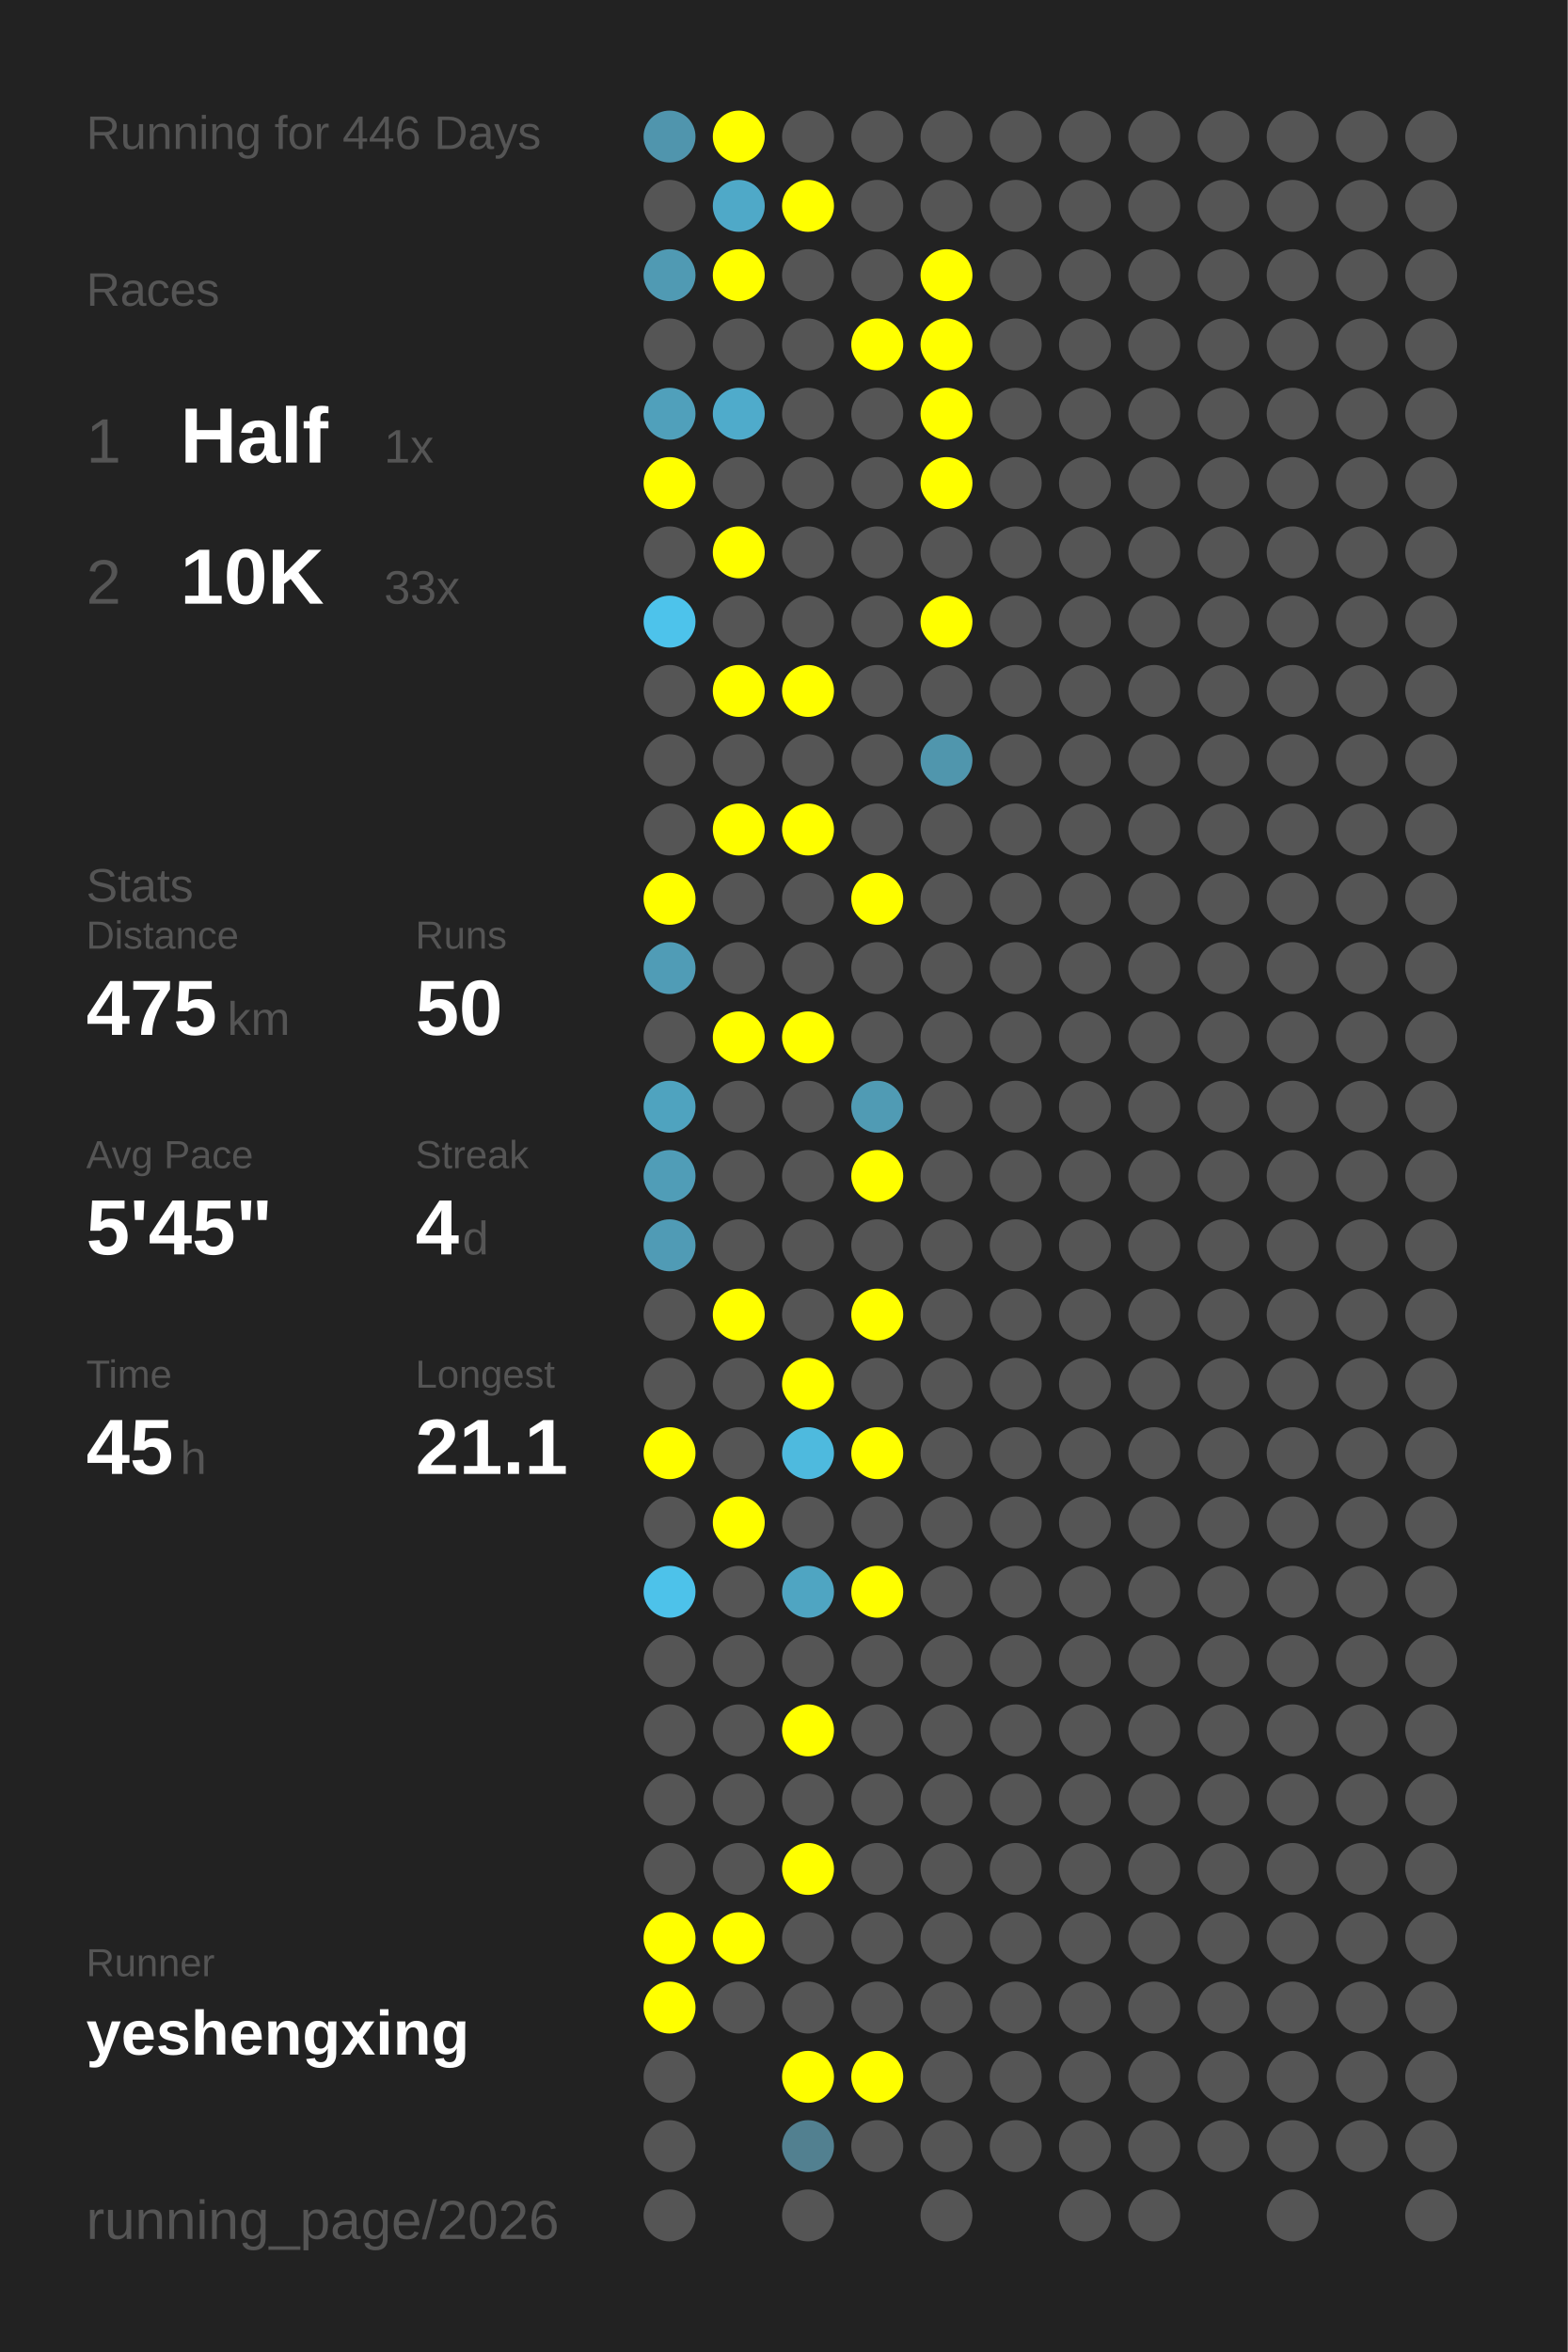
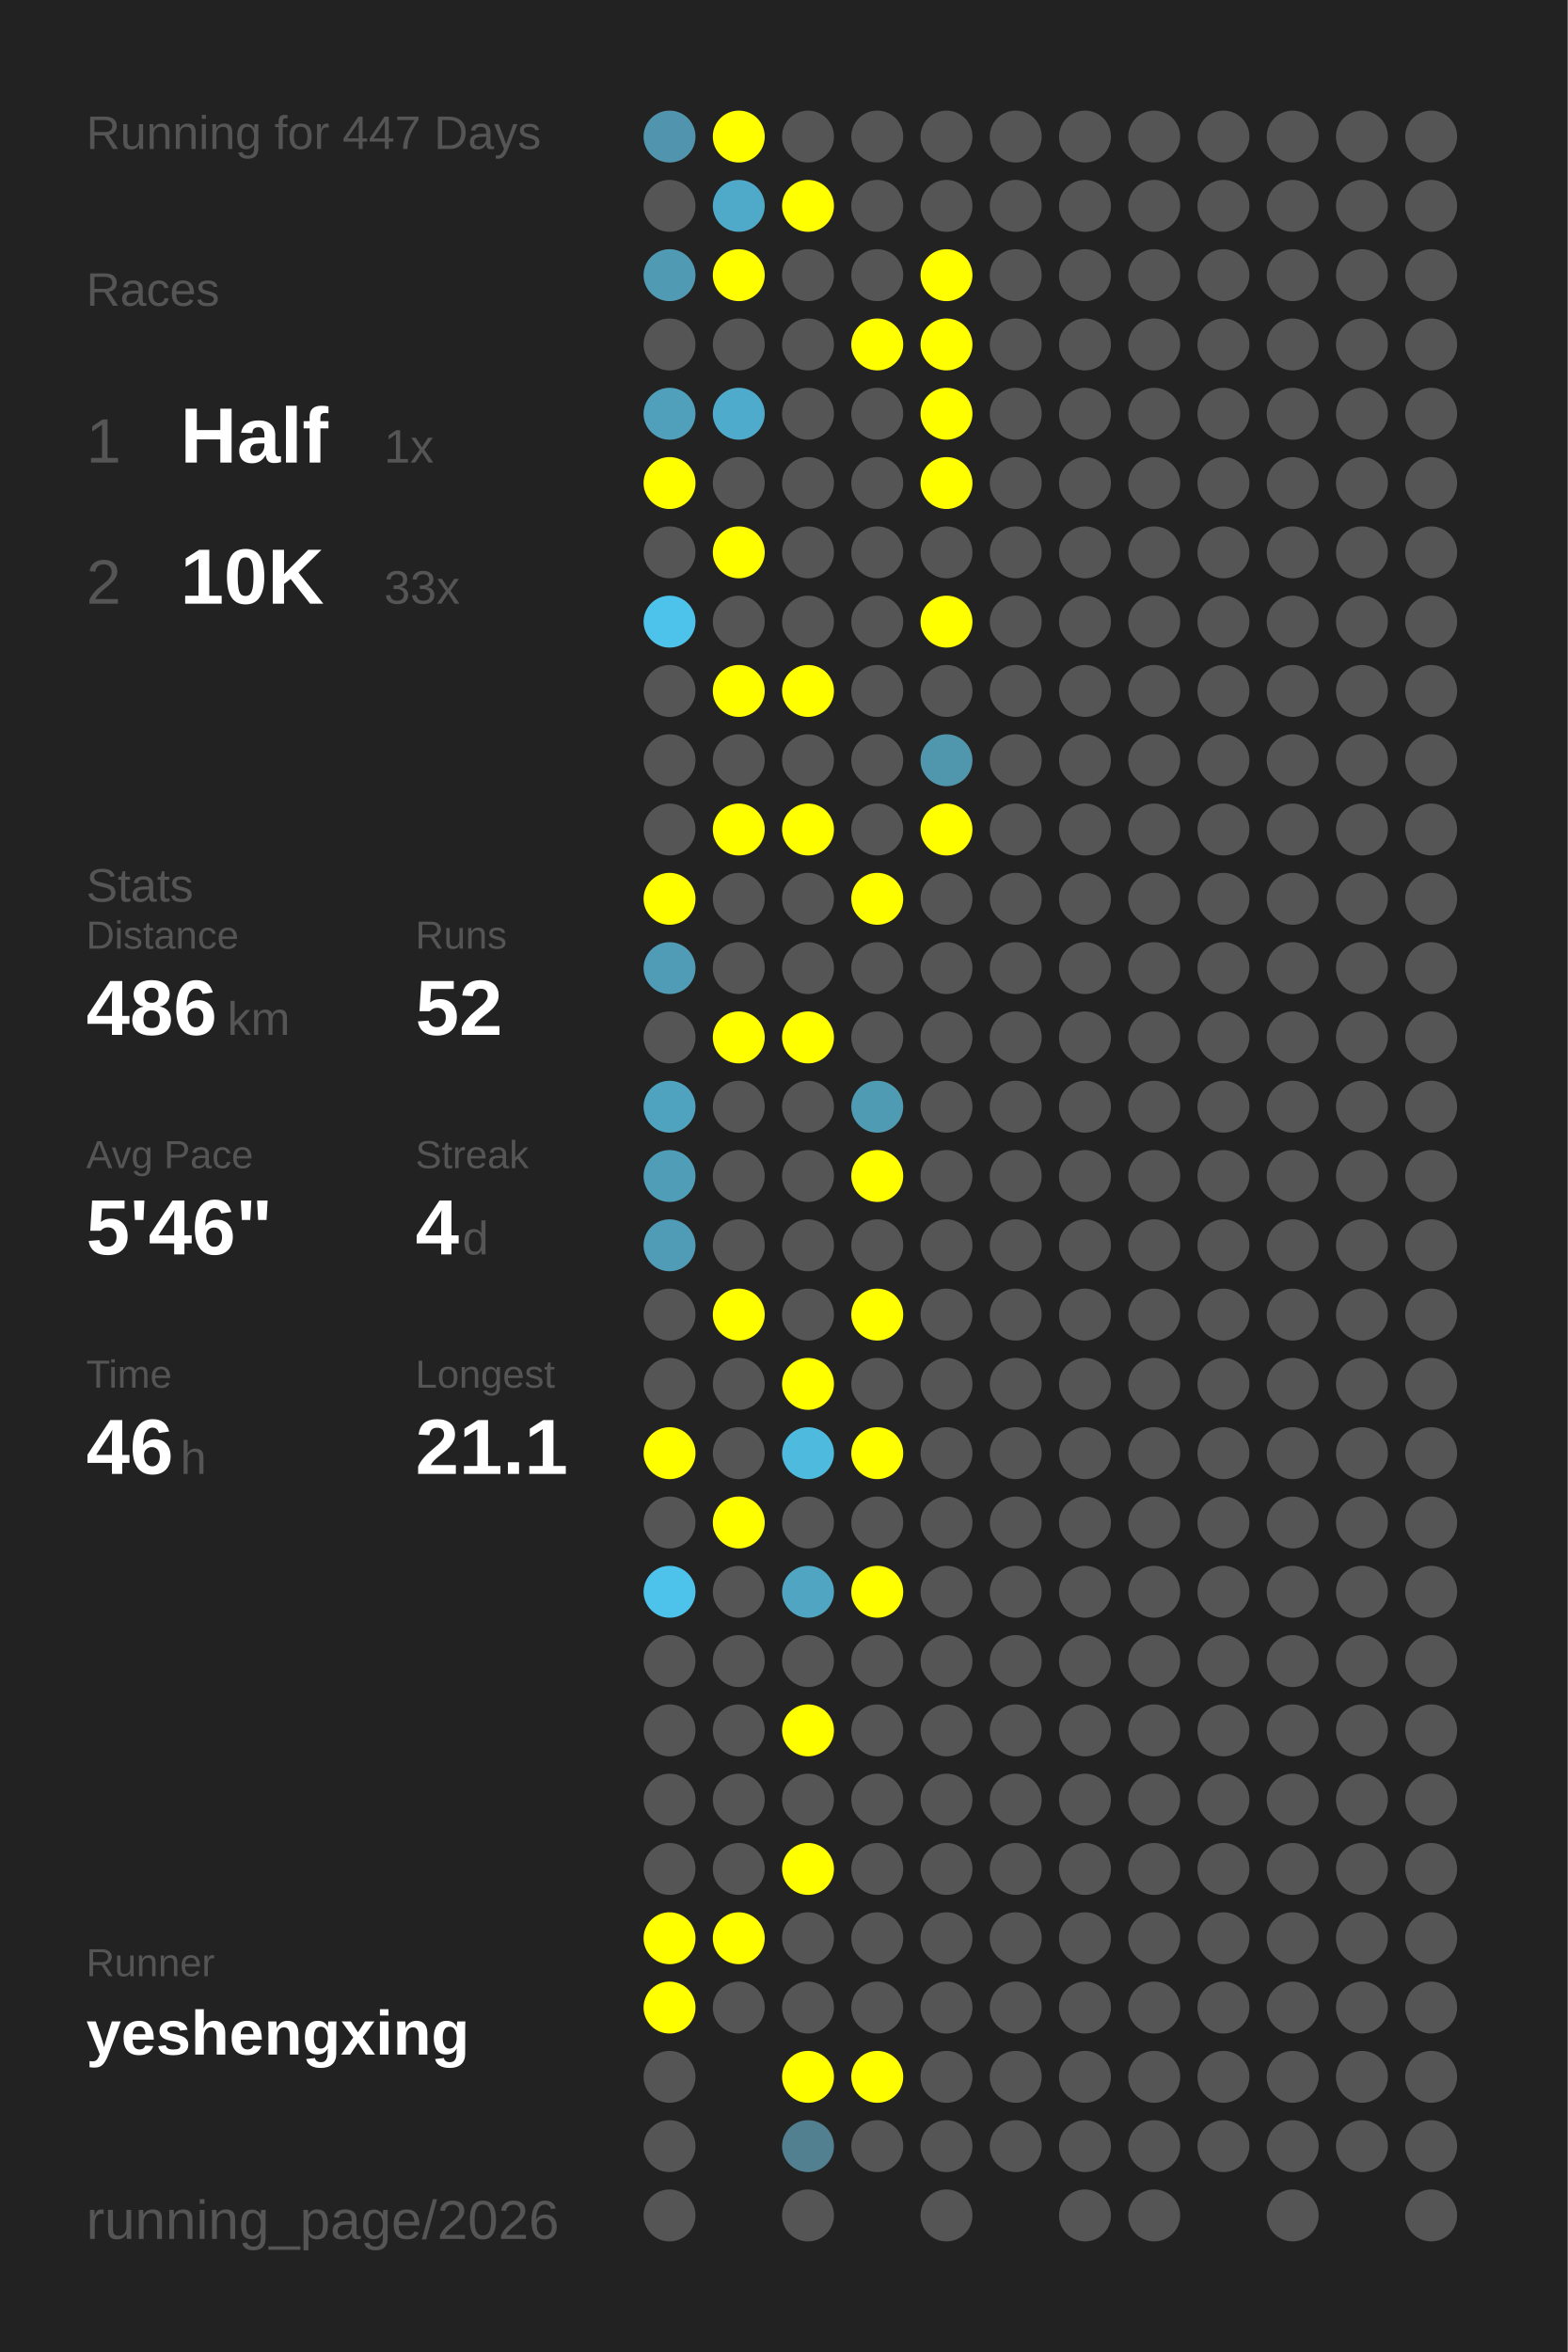
<svg xmlns="http://www.w3.org/2000/svg" baseProfile="full" height="300mm" version="1.1" viewBox="0,0,200,300" width="200mm">
  <defs />
  <rect fill="#222222" height="300" width="200" x="0" y="0" />
-   <text fill="#555555" style="font-size:6px; font-family:Arial;" x="11" y="19">Running for 446 Days</text>
+   <text fill="#555555" style="font-size:6px; font-family:Arial;" x="11" y="19">Running for 447 Days</text>
  <text fill="#555555" style="font-size:6px; font-family:Arial;" x="11" y="39">Races</text>
  <text fill="#555555" style="font-size:8px; font-family:Arial;" x="11" y="59">1</text>
  <text fill="#FFFFFF" style="font-size:10px; font-family:Arial; font-weight:bold;" x="23" y="59">Half</text>
  <text fill="#555555" style="font-size:6px; font-family:Arial;" x="49" y="59">1x</text>
  <text fill="#555555" style="font-size:8px; font-family:Arial;" x="11" y="77">2</text>
  <text fill="#FFFFFF" style="font-size:10px; font-family:Arial; font-weight:bold;" x="23" y="77">10K</text>
  <text fill="#555555" style="font-size:6px; font-family:Arial;" x="49" y="77">33x</text>
  <text fill="#555555" style="font-size:6px; font-family:Arial;" x="11" y="115">Stats</text>
  <text fill="#555555" style="font-size:5px; font-family:Arial;" x="11" y="121">Distance</text>
-   <text fill="#FFFFFF" style="font-size:10px; font-family:Arial; font-weight:bold;" x="11" y="132">475</text>
+   <text fill="#FFFFFF" style="font-size:10px; font-family:Arial; font-weight:bold;" x="11" y="132">486</text>
  <text fill="#555555" style="font-size:6px; font-family:Arial;" x="29" y="132">km</text>
  <text fill="#555555" style="font-size:5px; font-family:Arial;" x="53" y="121">Runs</text>
-   <text fill="#FFFFFF" style="font-size:10px; font-family:Arial; font-weight:bold;" x="53" y="132">50</text>
+   <text fill="#FFFFFF" style="font-size:10px; font-family:Arial; font-weight:bold;" x="53" y="132">52</text>
  <text fill="#555555" style="font-size:5px; font-family:Arial;" x="11" y="149">Avg Pace</text>
-   <text fill="#FFFFFF" style="font-size:10px; font-family:Arial; font-weight:bold;" x="11" y="160">5'45"</text>
+   <text fill="#FFFFFF" style="font-size:10px; font-family:Arial; font-weight:bold;" x="11" y="160">5'46"</text>
  <text fill="#555555" style="font-size:5px; font-family:Arial;" x="53" y="149">Streak</text>
  <text fill="#FFFFFF" style="font-size:10px; font-family:Arial; font-weight:bold;" x="53" y="160">4</text>
  <text fill="#555555" style="font-size:6px; font-family:Arial;" x="59" y="160">d</text>
  <text fill="#555555" style="font-size:5px; font-family:Arial;" x="11" y="177">Time</text>
-   <text fill="#FFFFFF" style="font-size:10px; font-family:Arial; font-weight:bold;" x="11" y="188">45</text>
+   <text fill="#FFFFFF" style="font-size:10px; font-family:Arial; font-weight:bold;" x="11" y="188">46</text>
  <text fill="#555555" style="font-size:6px; font-family:Arial;" x="23" y="188">h</text>
  <text fill="#555555" style="font-size:5px; font-family:Arial;" x="53" y="177">Longest</text>
  <text fill="#FFFFFF" style="font-size:10px; font-family:Arial; font-weight:bold;" x="53" y="188">21.1</text>
  <text fill="#555555" style="font-size:5px; font-family:Arial;" x="11" y="252.065">Runner</text>
  <text fill="#FFFFFF" style="font-size:8px; font-family:Arial; font-weight:bold;" x="11" y="262.065">yeshengxing</text>
  <text fill="#555555" style="font-size:7px; font-family:Arial;" x="11" y="285.581">running_page/2026</text>
  <circle cx="85.417" cy="17.419" fill="#5095ad" r="3.312" />
  <circle cx="85.417" cy="26.258" fill="#555555" r="3.312" />
  <circle cx="85.417" cy="35.097" fill="#509ab3" r="3.312" />
  <circle cx="85.417" cy="43.935" fill="#555555" r="3.312" />
  <circle cx="85.417" cy="52.774" fill="#50a0bb" r="3.312" />
  <circle cx="85.417" cy="61.613" fill="#FFFF00" r="3.312" />
  <circle cx="85.417" cy="70.452" fill="#555555" r="3.312" />
  <circle cx="85.417" cy="79.29" fill="#4dc3eb" r="3.312" />
  <circle cx="85.417" cy="88.129" fill="#555555" r="3.312" />
  <circle cx="85.417" cy="96.968" fill="#555555" r="3.312" />
  <circle cx="85.417" cy="105.806" fill="#555555" r="3.312" />
  <circle cx="85.417" cy="114.645" fill="#FFFF00" r="3.312" />
  <circle cx="85.417" cy="123.484" fill="#509cb6" r="3.312" />
  <circle cx="85.417" cy="132.323" fill="#555555" r="3.312" />
  <circle cx="85.417" cy="141.161" fill="#4fa3bf" r="3.312" />
  <circle cx="85.417" cy="150" fill="#509db7" r="3.312" />
  <circle cx="85.417" cy="158.839" fill="#509bb5" r="3.312" />
  <circle cx="85.417" cy="167.677" fill="#555555" r="3.312" />
  <circle cx="85.417" cy="176.516" fill="#555555" r="3.312" />
  <circle cx="85.417" cy="185.355" fill="#FFFF00" r="3.312" />
  <circle cx="85.417" cy="194.194" fill="#555555" r="3.312" />
  <circle cx="85.417" cy="203.032" fill="#4dc2ea" r="3.312" />
  <circle cx="85.417" cy="211.871" fill="#555555" r="3.312" />
  <circle cx="85.417" cy="220.71" fill="#555555" r="3.312" />
  <circle cx="85.417" cy="229.548" fill="#555555" r="3.312" />
  <circle cx="85.417" cy="238.387" fill="#555555" r="3.312" />
  <circle cx="85.417" cy="247.226" fill="#FFFF00" r="3.312" />
  <circle cx="85.417" cy="256.065" fill="#FFFF00" r="3.312" />
  <circle cx="85.417" cy="264.903" fill="#555555" r="3.312" />
  <circle cx="85.417" cy="273.742" fill="#555555" r="3.312" />
  <circle cx="85.417" cy="282.581" fill="#555555" r="3.312" />
  <circle cx="94.25" cy="17.419" fill="#FFFF00" r="3.312" />
  <circle cx="94.25" cy="26.258" fill="#4fa9c8" r="3.312" />
  <circle cx="94.25" cy="35.097" fill="#FFFF00" r="3.312" />
  <circle cx="94.25" cy="43.935" fill="#555555" r="3.312" />
  <circle cx="94.25" cy="52.774" fill="#4fabcb" r="3.312" />
  <circle cx="94.25" cy="61.613" fill="#555555" r="3.312" />
  <circle cx="94.25" cy="70.452" fill="#FFFF00" r="3.312" />
  <circle cx="94.25" cy="79.29" fill="#555555" r="3.312" />
  <circle cx="94.25" cy="88.129" fill="#FFFF00" r="3.312" />
  <circle cx="94.25" cy="96.968" fill="#555555" r="3.312" />
  <circle cx="94.25" cy="105.806" fill="#FFFF00" r="3.312" />
  <circle cx="94.25" cy="114.645" fill="#555555" r="3.312" />
  <circle cx="94.25" cy="123.484" fill="#555555" r="3.312" />
  <circle cx="94.25" cy="132.323" fill="#FFFF00" r="3.312" />
  <circle cx="94.25" cy="141.161" fill="#555555" r="3.312" />
  <circle cx="94.25" cy="150" fill="#555555" r="3.312" />
  <circle cx="94.25" cy="158.839" fill="#555555" r="3.312" />
  <circle cx="94.25" cy="167.677" fill="#FFFF00" r="3.312" />
  <circle cx="94.25" cy="176.516" fill="#555555" r="3.312" />
  <circle cx="94.25" cy="185.355" fill="#555555" r="3.312" />
  <circle cx="94.25" cy="194.194" fill="#FFFF00" r="3.312" />
  <circle cx="94.25" cy="203.032" fill="#555555" r="3.312" />
  <circle cx="94.25" cy="211.871" fill="#555555" r="3.312" />
  <circle cx="94.25" cy="220.71" fill="#555555" r="3.312" />
  <circle cx="94.25" cy="229.548" fill="#555555" r="3.312" />
  <circle cx="94.25" cy="238.387" fill="#555555" r="3.312" />
  <circle cx="94.25" cy="247.226" fill="#FFFF00" r="3.312" />
  <circle cx="94.25" cy="256.065" fill="#555555" r="3.312" />
  <circle cx="103.083" cy="17.419" fill="#555555" r="3.312" />
  <circle cx="103.083" cy="26.258" fill="#FFFF00" r="3.312" />
  <circle cx="103.083" cy="35.097" fill="#555555" r="3.312" />
  <circle cx="103.083" cy="43.935" fill="#555555" r="3.312" />
  <circle cx="103.083" cy="52.774" fill="#555555" r="3.312" />
  <circle cx="103.083" cy="61.613" fill="#555555" r="3.312" />
  <circle cx="103.083" cy="70.452" fill="#555555" r="3.312" />
  <circle cx="103.083" cy="79.29" fill="#555555" r="3.312" />
  <circle cx="103.083" cy="88.129" fill="#FFFF00" r="3.312" />
  <circle cx="103.083" cy="96.968" fill="#555555" r="3.312" />
  <circle cx="103.083" cy="105.806" fill="#FFFF00" r="3.312" />
  <circle cx="103.083" cy="114.645" fill="#555555" r="3.312" />
  <circle cx="103.083" cy="123.484" fill="#555555" r="3.312" />
  <circle cx="103.083" cy="132.323" fill="#FFFF00" r="3.312" />
  <circle cx="103.083" cy="141.161" fill="#555555" r="3.312" />
  <circle cx="103.083" cy="150" fill="#555555" r="3.312" />
  <circle cx="103.083" cy="158.839" fill="#555555" r="3.312" />
  <circle cx="103.083" cy="167.677" fill="#555555" r="3.312" />
  <circle cx="103.083" cy="176.516" fill="#FFFF00" r="3.312" />
  <circle cx="103.083" cy="185.355" fill="#4ebade" r="3.312" />
  <circle cx="103.083" cy="194.194" fill="#555555" r="3.312" />
  <circle cx="103.083" cy="203.032" fill="#4fa5c2" r="3.312" />
  <circle cx="103.083" cy="211.871" fill="#555555" r="3.312" />
  <circle cx="103.083" cy="220.71" fill="#FFFF00" r="3.312" />
  <circle cx="103.083" cy="229.548" fill="#555555" r="3.312" />
  <circle cx="103.083" cy="238.387" fill="#FFFF00" r="3.312" />
  <circle cx="103.083" cy="247.226" fill="#555555" r="3.312" />
  <circle cx="103.083" cy="256.065" fill="#555555" r="3.312" />
  <circle cx="103.083" cy="264.903" fill="#FFFF00" r="3.312" />
  <circle cx="103.083" cy="273.742" fill="#528090" r="3.312" />
  <circle cx="103.083" cy="282.581" fill="#555555" r="3.312" />
  <circle cx="111.917" cy="17.419" fill="#555555" r="3.312" />
  <circle cx="111.917" cy="26.258" fill="#555555" r="3.312" />
  <circle cx="111.917" cy="35.097" fill="#555555" r="3.312" />
  <circle cx="111.917" cy="43.935" fill="#FFFF00" r="3.312" />
  <circle cx="111.917" cy="52.774" fill="#555555" r="3.312" />
  <circle cx="111.917" cy="61.613" fill="#555555" r="3.312" />
  <circle cx="111.917" cy="70.452" fill="#555555" r="3.312" />
  <circle cx="111.917" cy="79.29" fill="#555555" r="3.312" />
  <circle cx="111.917" cy="88.129" fill="#555555" r="3.312" />
  <circle cx="111.917" cy="96.968" fill="#555555" r="3.312" />
  <circle cx="111.917" cy="105.806" fill="#555555" r="3.312" />
  <circle cx="111.917" cy="114.645" fill="#FFFF00" r="3.312" />
  <circle cx="111.917" cy="123.484" fill="#555555" r="3.312" />
  <circle cx="111.917" cy="132.323" fill="#555555" r="3.312" />
  <circle cx="111.917" cy="141.161" fill="#509bb4" r="3.312" />
  <circle cx="111.917" cy="150" fill="#FFFF00" r="3.312" />
  <circle cx="111.917" cy="158.839" fill="#555555" r="3.312" />
  <circle cx="111.917" cy="167.677" fill="#FFFF00" r="3.312" />
  <circle cx="111.917" cy="176.516" fill="#555555" r="3.312" />
  <circle cx="111.917" cy="185.355" fill="#FFFF00" r="3.312" />
  <circle cx="111.917" cy="194.194" fill="#555555" r="3.312" />
  <circle cx="111.917" cy="203.032" fill="#FFFF00" r="3.312" />
  <circle cx="111.917" cy="211.871" fill="#555555" r="3.312" />
  <circle cx="111.917" cy="220.71" fill="#555555" r="3.312" />
  <circle cx="111.917" cy="229.548" fill="#555555" r="3.312" />
  <circle cx="111.917" cy="238.387" fill="#555555" r="3.312" />
  <circle cx="111.917" cy="247.226" fill="#555555" r="3.312" />
  <circle cx="111.917" cy="256.065" fill="#555555" r="3.312" />
  <circle cx="111.917" cy="264.903" fill="#FFFF00" r="3.312" />
  <circle cx="111.917" cy="273.742" fill="#555555" r="3.312" />
  <circle cx="120.75" cy="17.419" fill="#555555" r="3.312" />
  <circle cx="120.75" cy="26.258" fill="#555555" r="3.312" />
  <circle cx="120.75" cy="35.097" fill="#FFFF00" r="3.312" />
  <circle cx="120.75" cy="43.935" fill="#FFFF00" r="3.312" />
  <circle cx="120.75" cy="52.774" fill="#FFFF00" r="3.312" />
  <circle cx="120.75" cy="61.613" fill="#FFFF00" r="3.312" />
  <circle cx="120.75" cy="70.452" fill="#555555" r="3.312" />
  <circle cx="120.75" cy="79.29" fill="#FFFF00" r="3.312" />
  <circle cx="120.75" cy="88.129" fill="#555555" r="3.312" />
  <circle cx="120.75" cy="96.968" fill="#5096ad" r="3.312" />
-   <circle cx="120.75" cy="105.806" fill="#555555" r="3.312" />
+   <circle cx="120.75" cy="105.806" fill="#FFFF00" r="3.312" />
  <circle cx="120.75" cy="114.645" fill="#555555" r="3.312" />
  <circle cx="120.75" cy="123.484" fill="#555555" r="3.312" />
  <circle cx="120.75" cy="132.323" fill="#555555" r="3.312" />
  <circle cx="120.75" cy="141.161" fill="#555555" r="3.312" />
  <circle cx="120.75" cy="150" fill="#555555" r="3.312" />
  <circle cx="120.75" cy="158.839" fill="#555555" r="3.312" />
  <circle cx="120.75" cy="167.677" fill="#555555" r="3.312" />
  <circle cx="120.75" cy="176.516" fill="#555555" r="3.312" />
  <circle cx="120.75" cy="185.355" fill="#555555" r="3.312" />
  <circle cx="120.75" cy="194.194" fill="#555555" r="3.312" />
  <circle cx="120.75" cy="203.032" fill="#555555" r="3.312" />
  <circle cx="120.75" cy="211.871" fill="#555555" r="3.312" />
  <circle cx="120.75" cy="220.71" fill="#555555" r="3.312" />
  <circle cx="120.75" cy="229.548" fill="#555555" r="3.312" />
  <circle cx="120.75" cy="238.387" fill="#555555" r="3.312" />
  <circle cx="120.75" cy="247.226" fill="#555555" r="3.312" />
  <circle cx="120.75" cy="256.065" fill="#555555" r="3.312" />
  <circle cx="120.75" cy="264.903" fill="#555555" r="3.312" />
  <circle cx="120.75" cy="273.742" fill="#555555" r="3.312" />
  <circle cx="120.75" cy="282.581" fill="#555555" r="3.312" />
  <circle cx="129.583" cy="17.419" fill="#555555" r="3.312" />
  <circle cx="129.583" cy="26.258" fill="#555555" r="3.312" />
  <circle cx="129.583" cy="35.097" fill="#555555" r="3.312" />
  <circle cx="129.583" cy="43.935" fill="#555555" r="3.312" />
  <circle cx="129.583" cy="52.774" fill="#555555" r="3.312" />
  <circle cx="129.583" cy="61.613" fill="#555555" r="3.312" />
  <circle cx="129.583" cy="70.452" fill="#555555" r="3.312" />
  <circle cx="129.583" cy="79.29" fill="#555555" r="3.312" />
  <circle cx="129.583" cy="88.129" fill="#555555" r="3.312" />
  <circle cx="129.583" cy="96.968" fill="#555555" r="3.312" />
  <circle cx="129.583" cy="105.806" fill="#555555" r="3.312" />
  <circle cx="129.583" cy="114.645" fill="#555555" r="3.312" />
  <circle cx="129.583" cy="123.484" fill="#555555" r="3.312" />
  <circle cx="129.583" cy="132.323" fill="#555555" r="3.312" />
  <circle cx="129.583" cy="141.161" fill="#555555" r="3.312" />
  <circle cx="129.583" cy="150" fill="#555555" r="3.312" />
  <circle cx="129.583" cy="158.839" fill="#555555" r="3.312" />
  <circle cx="129.583" cy="167.677" fill="#555555" r="3.312" />
  <circle cx="129.583" cy="176.516" fill="#555555" r="3.312" />
  <circle cx="129.583" cy="185.355" fill="#555555" r="3.312" />
  <circle cx="129.583" cy="194.194" fill="#555555" r="3.312" />
  <circle cx="129.583" cy="203.032" fill="#555555" r="3.312" />
  <circle cx="129.583" cy="211.871" fill="#555555" r="3.312" />
  <circle cx="129.583" cy="220.71" fill="#555555" r="3.312" />
  <circle cx="129.583" cy="229.548" fill="#555555" r="3.312" />
  <circle cx="129.583" cy="238.387" fill="#555555" r="3.312" />
  <circle cx="129.583" cy="247.226" fill="#555555" r="3.312" />
  <circle cx="129.583" cy="256.065" fill="#555555" r="3.312" />
  <circle cx="129.583" cy="264.903" fill="#555555" r="3.312" />
  <circle cx="129.583" cy="273.742" fill="#555555" r="3.312" />
  <circle cx="138.417" cy="17.419" fill="#555555" r="3.312" />
  <circle cx="138.417" cy="26.258" fill="#555555" r="3.312" />
  <circle cx="138.417" cy="35.097" fill="#555555" r="3.312" />
  <circle cx="138.417" cy="43.935" fill="#555555" r="3.312" />
  <circle cx="138.417" cy="52.774" fill="#555555" r="3.312" />
  <circle cx="138.417" cy="61.613" fill="#555555" r="3.312" />
  <circle cx="138.417" cy="70.452" fill="#555555" r="3.312" />
  <circle cx="138.417" cy="79.29" fill="#555555" r="3.312" />
  <circle cx="138.417" cy="88.129" fill="#555555" r="3.312" />
  <circle cx="138.417" cy="96.968" fill="#555555" r="3.312" />
  <circle cx="138.417" cy="105.806" fill="#555555" r="3.312" />
  <circle cx="138.417" cy="114.645" fill="#555555" r="3.312" />
  <circle cx="138.417" cy="123.484" fill="#555555" r="3.312" />
  <circle cx="138.417" cy="132.323" fill="#555555" r="3.312" />
  <circle cx="138.417" cy="141.161" fill="#555555" r="3.312" />
  <circle cx="138.417" cy="150" fill="#555555" r="3.312" />
  <circle cx="138.417" cy="158.839" fill="#555555" r="3.312" />
  <circle cx="138.417" cy="167.677" fill="#555555" r="3.312" />
  <circle cx="138.417" cy="176.516" fill="#555555" r="3.312" />
  <circle cx="138.417" cy="185.355" fill="#555555" r="3.312" />
  <circle cx="138.417" cy="194.194" fill="#555555" r="3.312" />
  <circle cx="138.417" cy="203.032" fill="#555555" r="3.312" />
  <circle cx="138.417" cy="211.871" fill="#555555" r="3.312" />
  <circle cx="138.417" cy="220.71" fill="#555555" r="3.312" />
  <circle cx="138.417" cy="229.548" fill="#555555" r="3.312" />
  <circle cx="138.417" cy="238.387" fill="#555555" r="3.312" />
  <circle cx="138.417" cy="247.226" fill="#555555" r="3.312" />
  <circle cx="138.417" cy="256.065" fill="#555555" r="3.312" />
  <circle cx="138.417" cy="264.903" fill="#555555" r="3.312" />
  <circle cx="138.417" cy="273.742" fill="#555555" r="3.312" />
  <circle cx="138.417" cy="282.581" fill="#555555" r="3.312" />
  <circle cx="147.25" cy="17.419" fill="#555555" r="3.312" />
  <circle cx="147.25" cy="26.258" fill="#555555" r="3.312" />
  <circle cx="147.25" cy="35.097" fill="#555555" r="3.312" />
  <circle cx="147.25" cy="43.935" fill="#555555" r="3.312" />
  <circle cx="147.25" cy="52.774" fill="#555555" r="3.312" />
  <circle cx="147.25" cy="61.613" fill="#555555" r="3.312" />
  <circle cx="147.25" cy="70.452" fill="#555555" r="3.312" />
  <circle cx="147.25" cy="79.29" fill="#555555" r="3.312" />
  <circle cx="147.25" cy="88.129" fill="#555555" r="3.312" />
  <circle cx="147.25" cy="96.968" fill="#555555" r="3.312" />
  <circle cx="147.25" cy="105.806" fill="#555555" r="3.312" />
  <circle cx="147.25" cy="114.645" fill="#555555" r="3.312" />
  <circle cx="147.25" cy="123.484" fill="#555555" r="3.312" />
  <circle cx="147.25" cy="132.323" fill="#555555" r="3.312" />
  <circle cx="147.25" cy="141.161" fill="#555555" r="3.312" />
  <circle cx="147.25" cy="150" fill="#555555" r="3.312" />
  <circle cx="147.25" cy="158.839" fill="#555555" r="3.312" />
  <circle cx="147.25" cy="167.677" fill="#555555" r="3.312" />
  <circle cx="147.25" cy="176.516" fill="#555555" r="3.312" />
  <circle cx="147.25" cy="185.355" fill="#555555" r="3.312" />
  <circle cx="147.25" cy="194.194" fill="#555555" r="3.312" />
  <circle cx="147.25" cy="203.032" fill="#555555" r="3.312" />
  <circle cx="147.25" cy="211.871" fill="#555555" r="3.312" />
  <circle cx="147.25" cy="220.71" fill="#555555" r="3.312" />
  <circle cx="147.25" cy="229.548" fill="#555555" r="3.312" />
  <circle cx="147.25" cy="238.387" fill="#555555" r="3.312" />
  <circle cx="147.25" cy="247.226" fill="#555555" r="3.312" />
  <circle cx="147.25" cy="256.065" fill="#555555" r="3.312" />
  <circle cx="147.25" cy="264.903" fill="#555555" r="3.312" />
  <circle cx="147.25" cy="273.742" fill="#555555" r="3.312" />
  <circle cx="147.25" cy="282.581" fill="#555555" r="3.312" />
  <circle cx="156.083" cy="17.419" fill="#555555" r="3.312" />
  <circle cx="156.083" cy="26.258" fill="#555555" r="3.312" />
  <circle cx="156.083" cy="35.097" fill="#555555" r="3.312" />
  <circle cx="156.083" cy="43.935" fill="#555555" r="3.312" />
  <circle cx="156.083" cy="52.774" fill="#555555" r="3.312" />
  <circle cx="156.083" cy="61.613" fill="#555555" r="3.312" />
  <circle cx="156.083" cy="70.452" fill="#555555" r="3.312" />
  <circle cx="156.083" cy="79.29" fill="#555555" r="3.312" />
  <circle cx="156.083" cy="88.129" fill="#555555" r="3.312" />
  <circle cx="156.083" cy="96.968" fill="#555555" r="3.312" />
  <circle cx="156.083" cy="105.806" fill="#555555" r="3.312" />
  <circle cx="156.083" cy="114.645" fill="#555555" r="3.312" />
  <circle cx="156.083" cy="123.484" fill="#555555" r="3.312" />
  <circle cx="156.083" cy="132.323" fill="#555555" r="3.312" />
  <circle cx="156.083" cy="141.161" fill="#555555" r="3.312" />
  <circle cx="156.083" cy="150" fill="#555555" r="3.312" />
  <circle cx="156.083" cy="158.839" fill="#555555" r="3.312" />
  <circle cx="156.083" cy="167.677" fill="#555555" r="3.312" />
  <circle cx="156.083" cy="176.516" fill="#555555" r="3.312" />
  <circle cx="156.083" cy="185.355" fill="#555555" r="3.312" />
  <circle cx="156.083" cy="194.194" fill="#555555" r="3.312" />
  <circle cx="156.083" cy="203.032" fill="#555555" r="3.312" />
  <circle cx="156.083" cy="211.871" fill="#555555" r="3.312" />
  <circle cx="156.083" cy="220.71" fill="#555555" r="3.312" />
  <circle cx="156.083" cy="229.548" fill="#555555" r="3.312" />
  <circle cx="156.083" cy="238.387" fill="#555555" r="3.312" />
  <circle cx="156.083" cy="247.226" fill="#555555" r="3.312" />
  <circle cx="156.083" cy="256.065" fill="#555555" r="3.312" />
  <circle cx="156.083" cy="264.903" fill="#555555" r="3.312" />
  <circle cx="156.083" cy="273.742" fill="#555555" r="3.312" />
  <circle cx="164.917" cy="17.419" fill="#555555" r="3.312" />
  <circle cx="164.917" cy="26.258" fill="#555555" r="3.312" />
  <circle cx="164.917" cy="35.097" fill="#555555" r="3.312" />
  <circle cx="164.917" cy="43.935" fill="#555555" r="3.312" />
  <circle cx="164.917" cy="52.774" fill="#555555" r="3.312" />
  <circle cx="164.917" cy="61.613" fill="#555555" r="3.312" />
  <circle cx="164.917" cy="70.452" fill="#555555" r="3.312" />
  <circle cx="164.917" cy="79.29" fill="#555555" r="3.312" />
  <circle cx="164.917" cy="88.129" fill="#555555" r="3.312" />
  <circle cx="164.917" cy="96.968" fill="#555555" r="3.312" />
  <circle cx="164.917" cy="105.806" fill="#555555" r="3.312" />
  <circle cx="164.917" cy="114.645" fill="#555555" r="3.312" />
  <circle cx="164.917" cy="123.484" fill="#555555" r="3.312" />
  <circle cx="164.917" cy="132.323" fill="#555555" r="3.312" />
  <circle cx="164.917" cy="141.161" fill="#555555" r="3.312" />
  <circle cx="164.917" cy="150" fill="#555555" r="3.312" />
  <circle cx="164.917" cy="158.839" fill="#555555" r="3.312" />
  <circle cx="164.917" cy="167.677" fill="#555555" r="3.312" />
  <circle cx="164.917" cy="176.516" fill="#555555" r="3.312" />
  <circle cx="164.917" cy="185.355" fill="#555555" r="3.312" />
  <circle cx="164.917" cy="194.194" fill="#555555" r="3.312" />
  <circle cx="164.917" cy="203.032" fill="#555555" r="3.312" />
  <circle cx="164.917" cy="211.871" fill="#555555" r="3.312" />
  <circle cx="164.917" cy="220.71" fill="#555555" r="3.312" />
  <circle cx="164.917" cy="229.548" fill="#555555" r="3.312" />
  <circle cx="164.917" cy="238.387" fill="#555555" r="3.312" />
  <circle cx="164.917" cy="247.226" fill="#555555" r="3.312" />
  <circle cx="164.917" cy="256.065" fill="#555555" r="3.312" />
  <circle cx="164.917" cy="264.903" fill="#555555" r="3.312" />
  <circle cx="164.917" cy="273.742" fill="#555555" r="3.312" />
  <circle cx="164.917" cy="282.581" fill="#555555" r="3.312" />
  <circle cx="173.75" cy="17.419" fill="#555555" r="3.312" />
  <circle cx="173.75" cy="26.258" fill="#555555" r="3.312" />
  <circle cx="173.75" cy="35.097" fill="#555555" r="3.312" />
  <circle cx="173.75" cy="43.935" fill="#555555" r="3.312" />
  <circle cx="173.75" cy="52.774" fill="#555555" r="3.312" />
  <circle cx="173.75" cy="61.613" fill="#555555" r="3.312" />
  <circle cx="173.75" cy="70.452" fill="#555555" r="3.312" />
  <circle cx="173.75" cy="79.29" fill="#555555" r="3.312" />
  <circle cx="173.75" cy="88.129" fill="#555555" r="3.312" />
  <circle cx="173.75" cy="96.968" fill="#555555" r="3.312" />
  <circle cx="173.75" cy="105.806" fill="#555555" r="3.312" />
  <circle cx="173.75" cy="114.645" fill="#555555" r="3.312" />
  <circle cx="173.75" cy="123.484" fill="#555555" r="3.312" />
  <circle cx="173.75" cy="132.323" fill="#555555" r="3.312" />
  <circle cx="173.75" cy="141.161" fill="#555555" r="3.312" />
  <circle cx="173.75" cy="150" fill="#555555" r="3.312" />
  <circle cx="173.75" cy="158.839" fill="#555555" r="3.312" />
  <circle cx="173.75" cy="167.677" fill="#555555" r="3.312" />
  <circle cx="173.75" cy="176.516" fill="#555555" r="3.312" />
  <circle cx="173.75" cy="185.355" fill="#555555" r="3.312" />
  <circle cx="173.75" cy="194.194" fill="#555555" r="3.312" />
  <circle cx="173.75" cy="203.032" fill="#555555" r="3.312" />
  <circle cx="173.75" cy="211.871" fill="#555555" r="3.312" />
  <circle cx="173.75" cy="220.71" fill="#555555" r="3.312" />
  <circle cx="173.75" cy="229.548" fill="#555555" r="3.312" />
  <circle cx="173.75" cy="238.387" fill="#555555" r="3.312" />
  <circle cx="173.75" cy="247.226" fill="#555555" r="3.312" />
  <circle cx="173.75" cy="256.065" fill="#555555" r="3.312" />
  <circle cx="173.75" cy="264.903" fill="#555555" r="3.312" />
  <circle cx="173.75" cy="273.742" fill="#555555" r="3.312" />
  <circle cx="182.583" cy="17.419" fill="#555555" r="3.312" />
  <circle cx="182.583" cy="26.258" fill="#555555" r="3.312" />
  <circle cx="182.583" cy="35.097" fill="#555555" r="3.312" />
  <circle cx="182.583" cy="43.935" fill="#555555" r="3.312" />
  <circle cx="182.583" cy="52.774" fill="#555555" r="3.312" />
  <circle cx="182.583" cy="61.613" fill="#555555" r="3.312" />
  <circle cx="182.583" cy="70.452" fill="#555555" r="3.312" />
  <circle cx="182.583" cy="79.29" fill="#555555" r="3.312" />
  <circle cx="182.583" cy="88.129" fill="#555555" r="3.312" />
  <circle cx="182.583" cy="96.968" fill="#555555" r="3.312" />
  <circle cx="182.583" cy="105.806" fill="#555555" r="3.312" />
  <circle cx="182.583" cy="114.645" fill="#555555" r="3.312" />
  <circle cx="182.583" cy="123.484" fill="#555555" r="3.312" />
  <circle cx="182.583" cy="132.323" fill="#555555" r="3.312" />
  <circle cx="182.583" cy="141.161" fill="#555555" r="3.312" />
  <circle cx="182.583" cy="150" fill="#555555" r="3.312" />
  <circle cx="182.583" cy="158.839" fill="#555555" r="3.312" />
  <circle cx="182.583" cy="167.677" fill="#555555" r="3.312" />
  <circle cx="182.583" cy="176.516" fill="#555555" r="3.312" />
  <circle cx="182.583" cy="185.355" fill="#555555" r="3.312" />
  <circle cx="182.583" cy="194.194" fill="#555555" r="3.312" />
  <circle cx="182.583" cy="203.032" fill="#555555" r="3.312" />
  <circle cx="182.583" cy="211.871" fill="#555555" r="3.312" />
  <circle cx="182.583" cy="220.71" fill="#555555" r="3.312" />
  <circle cx="182.583" cy="229.548" fill="#555555" r="3.312" />
  <circle cx="182.583" cy="238.387" fill="#555555" r="3.312" />
  <circle cx="182.583" cy="247.226" fill="#555555" r="3.312" />
  <circle cx="182.583" cy="256.065" fill="#555555" r="3.312" />
  <circle cx="182.583" cy="264.903" fill="#555555" r="3.312" />
  <circle cx="182.583" cy="273.742" fill="#555555" r="3.312" />
  <circle cx="182.583" cy="282.581" fill="#555555" r="3.312" />
</svg>
